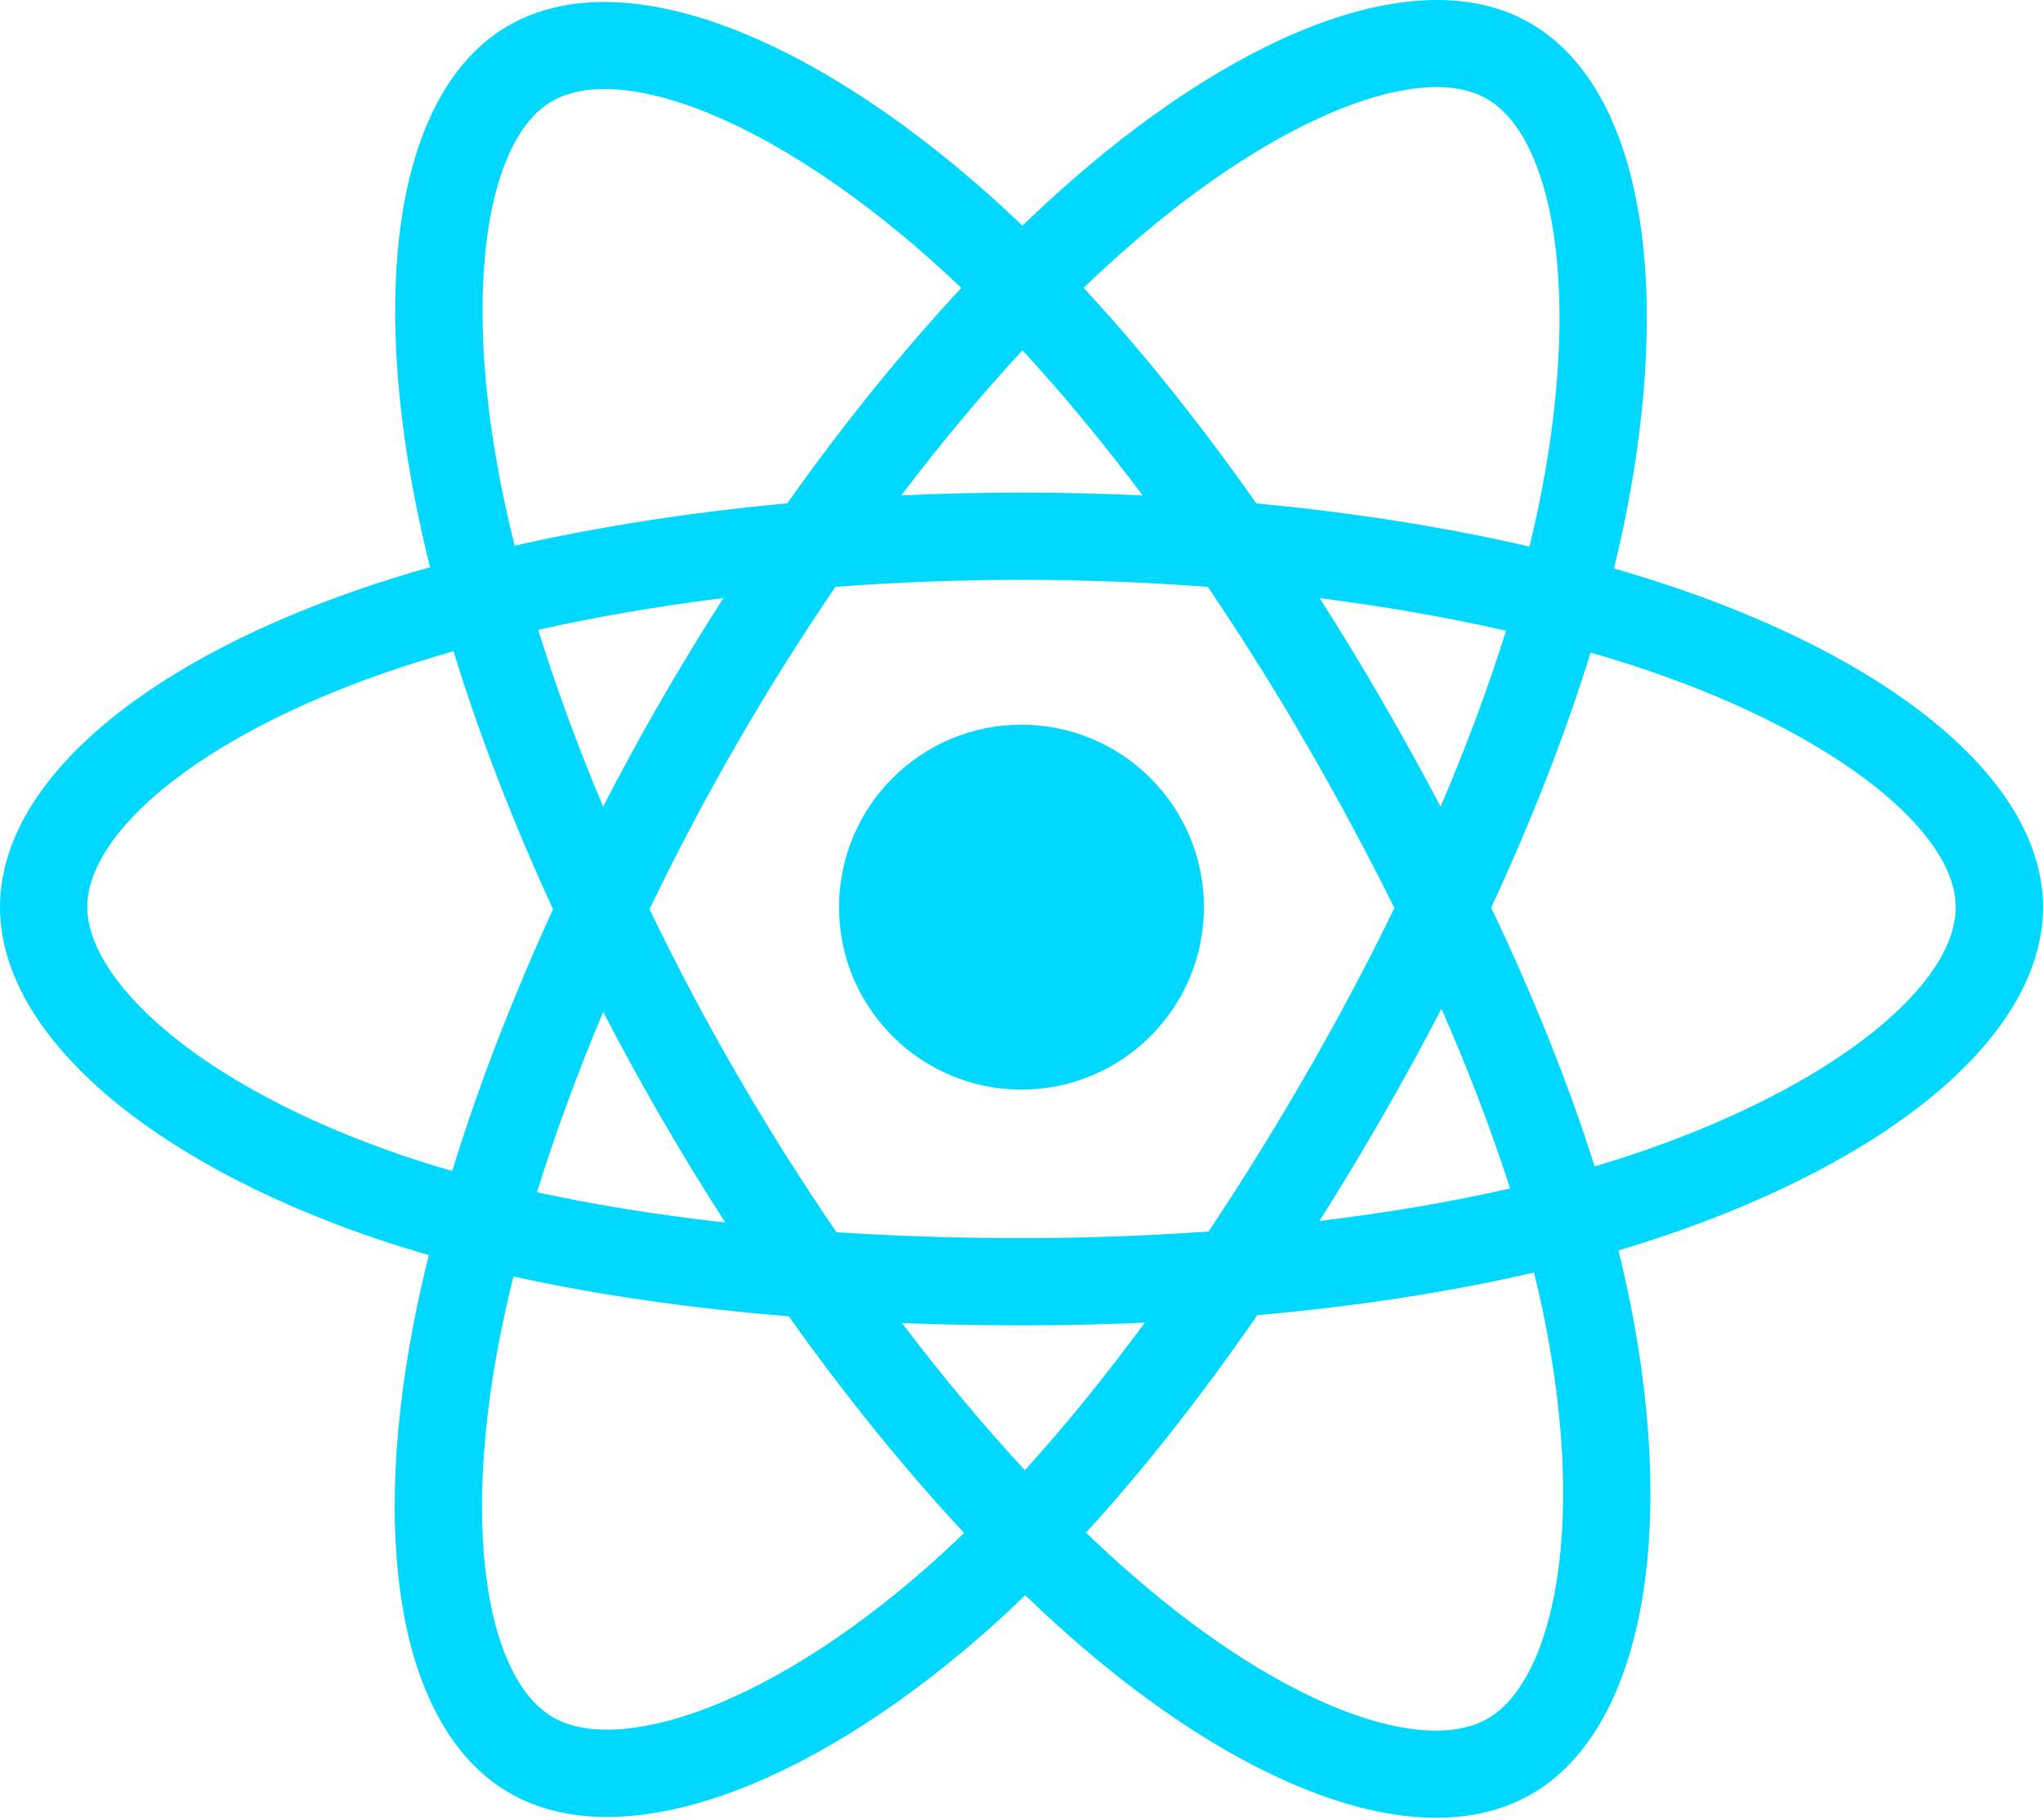
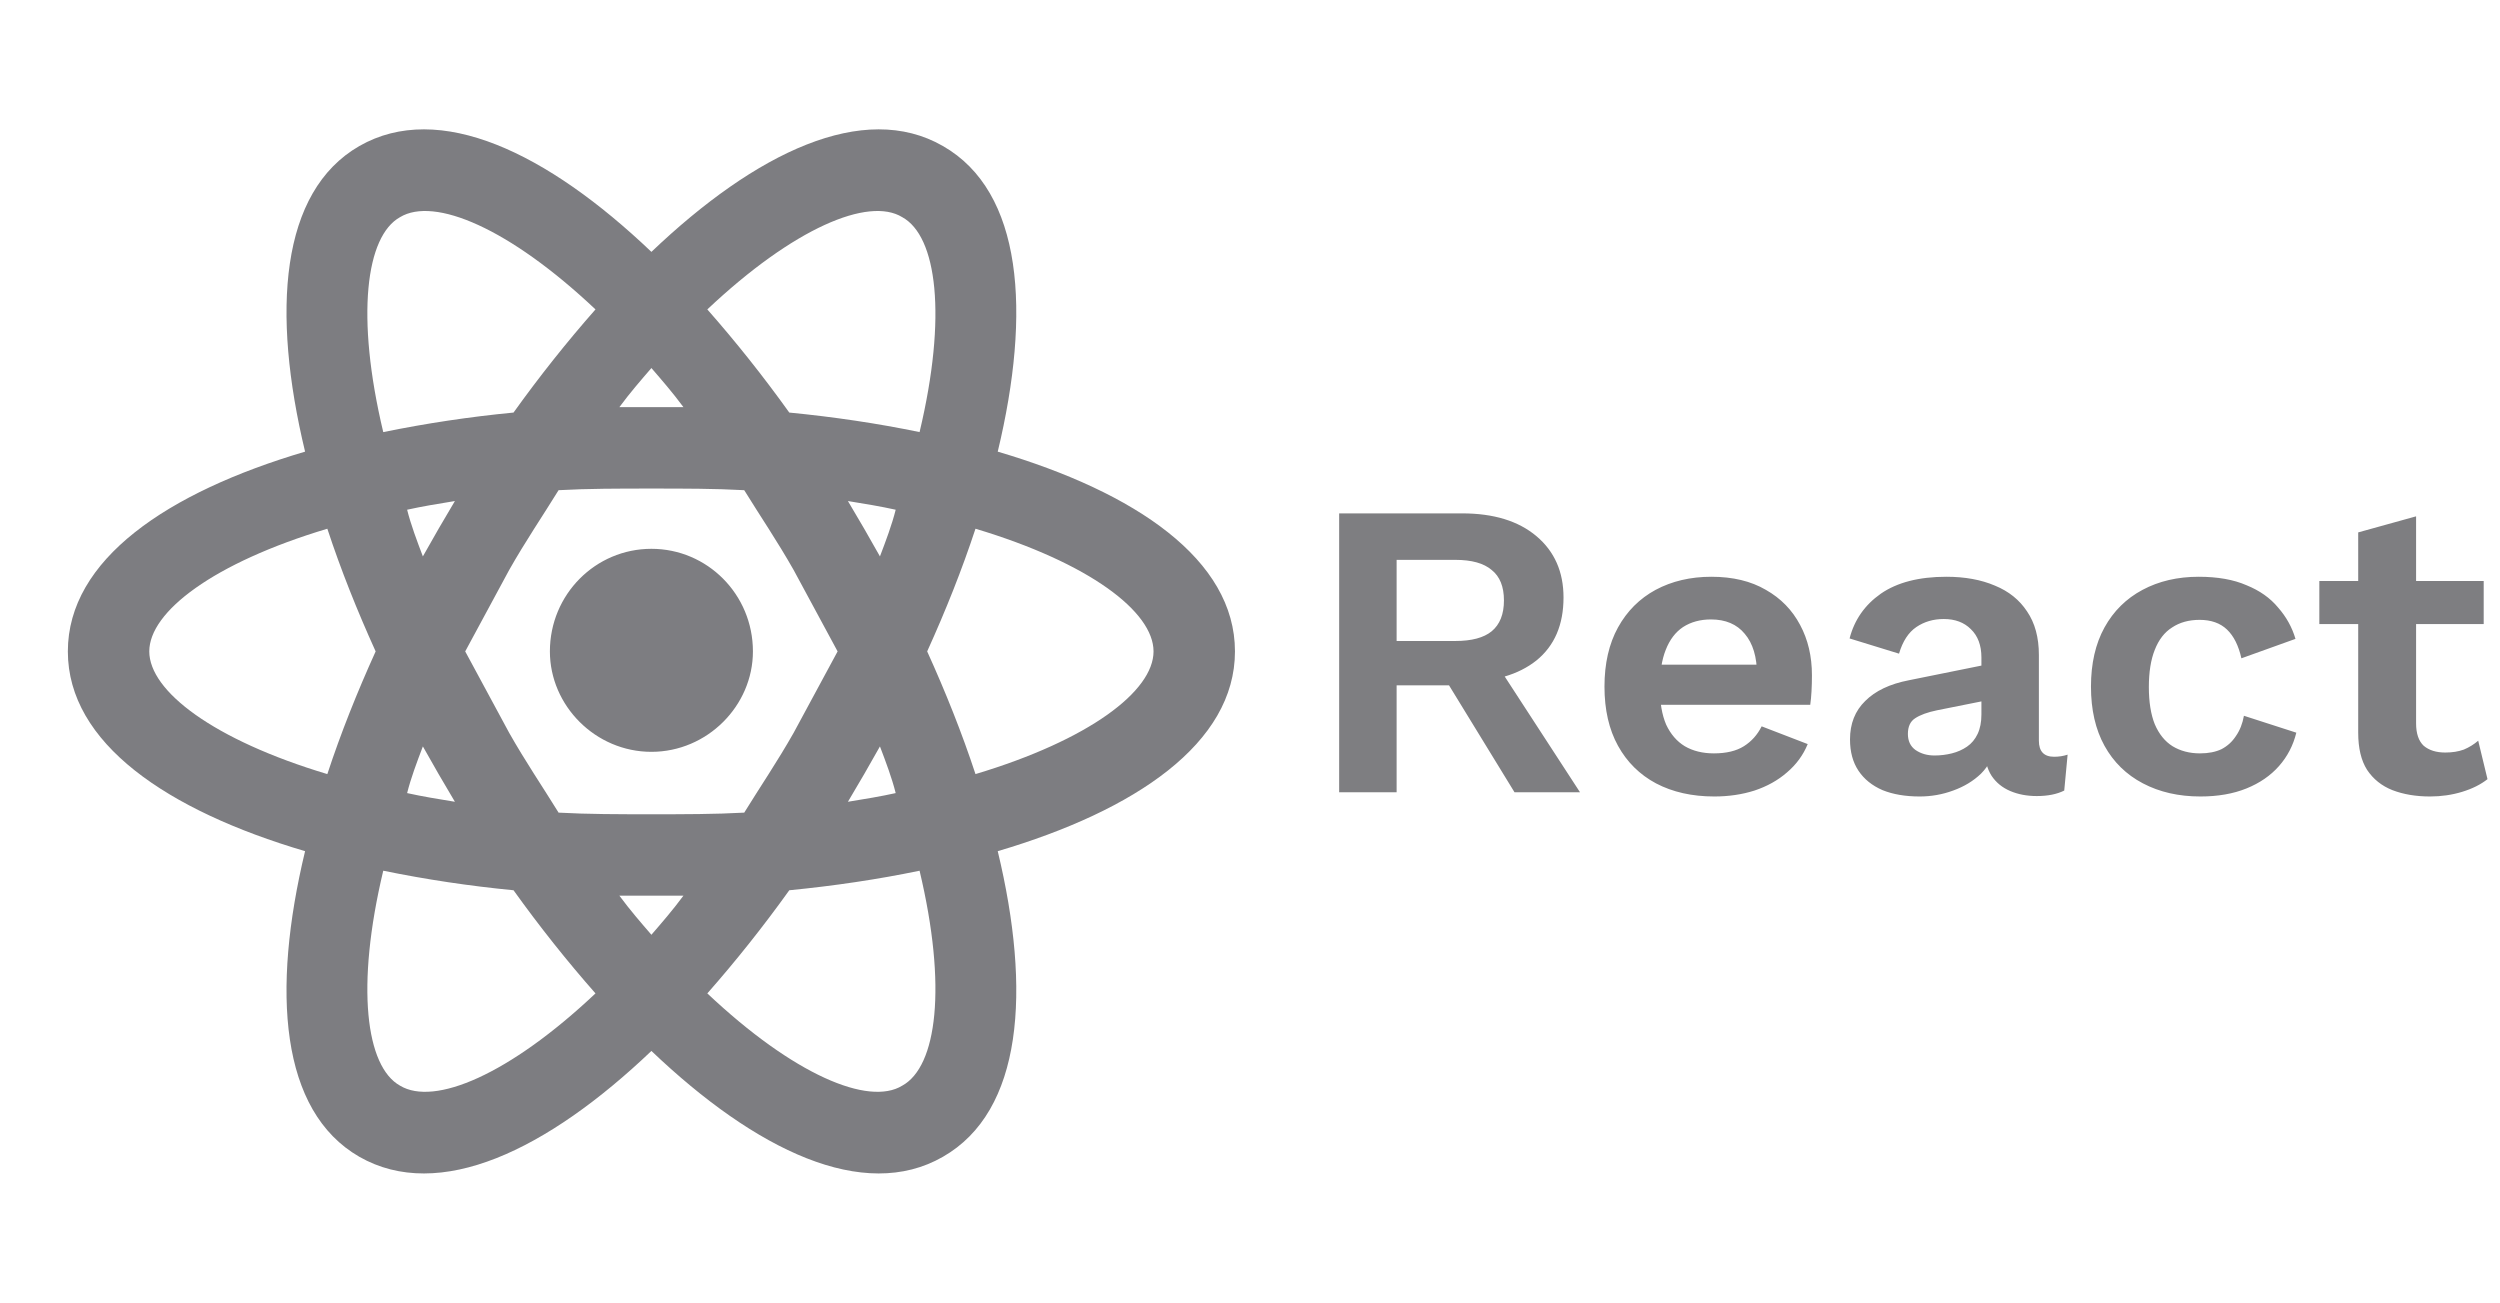
- <svg xmlns="http://www.w3.org/2000/svg" aria-hidden="true" role="img" class="iconify iconify--logos" width="35.93" height="32" preserveAspectRatio="xMidYMid meet" viewBox="0 0 256 228">
-   <path fill="#00D8FF" d="M210.483 73.824a171.49 171.49 0 0 0-8.24-2.597c.465-1.9.893-3.777 1.273-5.621c6.238-30.281 2.16-54.676-11.769-62.708c-13.355-7.7-35.196.329-57.254 19.526a171.23 171.23 0 0 0-6.375 5.848a155.866 155.866 0 0 0-4.241-3.917C100.759 3.829 77.587-4.822 63.673 3.233C50.33 10.957 46.379 33.89 51.995 62.588a170.974 170.974 0 0 0 1.892 8.48c-3.28.932-6.445 1.924-9.474 2.98C17.309 83.498 0 98.307 0 113.668c0 15.865 18.582 31.778 46.812 41.427a145.52 145.52 0 0 0 6.921 2.165a167.467 167.467 0 0 0-2.01 9.138c-5.354 28.2-1.173 50.591 12.134 58.266c13.744 7.926 36.812-.22 59.273-19.855a145.567 145.567 0 0 0 5.342-4.923a168.064 168.064 0 0 0 6.92 6.314c21.758 18.722 43.246 26.282 56.54 18.586c13.731-7.949 18.194-32.003 12.4-61.268a145.016 145.016 0 0 0-1.535-6.842c1.62-.48 3.21-.974 4.76-1.488c29.348-9.723 48.443-25.443 48.443-41.52c0-15.417-17.868-30.326-45.517-39.844Zm-6.365 70.984c-1.4.463-2.836.91-4.3 1.345c-3.24-10.257-7.612-21.163-12.963-32.432c5.106-11 9.31-21.767 12.459-31.957c2.619.758 5.16 1.557 7.61 2.4c23.69 8.156 38.14 20.213 38.14 29.504c0 9.896-15.606 22.743-40.946 31.14Zm-10.514 20.834c2.562 12.94 2.927 24.64 1.23 33.787c-1.524 8.219-4.59 13.698-8.382 15.893c-8.067 4.67-25.32-1.4-43.927-17.412a156.726 156.726 0 0 1-6.437-5.87c7.214-7.889 14.423-17.06 21.459-27.246c12.376-1.098 24.068-2.894 34.671-5.345a134.17 134.17 0 0 1 1.386 6.193ZM87.276 214.515c-7.882 2.783-14.16 2.863-17.955.675c-8.075-4.657-11.432-22.636-6.853-46.752a156.923 156.923 0 0 1 1.869-8.499c10.486 2.32 22.093 3.988 34.498 4.994c7.084 9.967 14.501 19.128 21.976 27.15a134.668 134.668 0 0 1-4.877 4.492c-9.933 8.682-19.886 14.842-28.658 17.94ZM50.35 144.747c-12.483-4.267-22.792-9.812-29.858-15.863c-6.35-5.437-9.555-10.836-9.555-15.216c0-9.322 13.897-21.212 37.076-29.293c2.813-.98 5.757-1.905 8.812-2.773c3.204 10.42 7.406 21.315 12.477 32.332c-5.137 11.18-9.399 22.249-12.634 32.792a134.718 134.718 0 0 1-6.318-1.979Zm12.378-84.26c-4.811-24.587-1.616-43.134 6.425-47.789c8.564-4.958 27.502 2.111 47.463 19.835a144.318 144.318 0 0 1 3.841 3.545c-7.438 7.987-14.787 17.08-21.808 26.988c-12.04 1.116-23.565 2.908-34.161 5.309a160.342 160.342 0 0 1-1.76-7.887Zm110.427 27.268a347.8 347.8 0 0 0-7.785-12.803c8.168 1.033 15.994 2.404 23.343 4.08c-2.206 7.072-4.956 14.465-8.193 22.045a381.151 381.151 0 0 0-7.365-13.322Zm-45.032-43.861c5.044 5.465 10.096 11.566 15.065 18.186a322.04 322.04 0 0 0-30.257-.006c4.974-6.559 10.069-12.652 15.192-18.18ZM82.802 87.83a323.167 323.167 0 0 0-7.227 13.238c-3.184-7.553-5.909-14.98-8.134-22.152c7.304-1.634 15.093-2.97 23.209-3.984a321.524 321.524 0 0 0-7.848 12.897Zm8.081 65.352c-8.385-.936-16.291-2.203-23.593-3.793c2.26-7.3 5.045-14.885 8.298-22.6a321.187 321.187 0 0 0 7.257 13.246c2.594 4.48 5.28 8.868 8.038 13.147Zm37.542 31.03c-5.184-5.592-10.354-11.779-15.403-18.433c4.902.192 9.899.29 14.978.29c5.218 0 10.376-.117 15.453-.343c-4.985 6.774-10.018 12.97-15.028 18.486Zm52.198-57.817c3.422 7.8 6.306 15.345 8.596 22.52c-7.422 1.694-15.436 3.058-23.88 4.071a382.417 382.417 0 0 0 7.859-13.026a347.403 347.403 0 0 0 7.425-13.565Zm-16.898 8.101a358.557 358.557 0 0 1-12.281 19.815a329.4 329.4 0 0 1-23.444.823c-7.967 0-15.716-.248-23.178-.732a310.202 310.202 0 0 1-12.513-19.846h.001a307.41 307.41 0 0 1-10.923-20.627a310.278 310.278 0 0 1 10.89-20.637l-.001.001a307.318 307.318 0 0 1 12.413-19.761c7.613-.576 15.42-.876 23.31-.876H128c7.926 0 15.743.303 23.354.883a329.357 329.357 0 0 1 12.335 19.695a358.489 358.489 0 0 1 11.036 20.54a329.472 329.472 0 0 1-11 20.722Zm22.56-122.124c8.572 4.944 11.906 24.881 6.52 51.026c-.344 1.668-.73 3.367-1.15 5.09c-10.622-2.452-22.155-4.275-34.23-5.408c-7.034-10.017-14.323-19.124-21.64-27.008a160.789 160.789 0 0 1 5.888-5.4c18.9-16.447 36.564-22.941 44.612-18.3ZM128 90.808c12.625 0 22.86 10.235 22.86 22.86s-10.235 22.86-22.86 22.86s-22.86-10.235-22.86-22.86s10.235-22.86 22.86-22.86Z" />
+ <svg xmlns="http://www.w3.org/2000/svg" width="284" height="148" viewBox="0 0 284 148" fill="none">
+   <path d="M166.096 58.32C169.68 58.32 172.496 59.184 174.544 60.912C176.592 62.64 177.616 64.96 177.616 67.872C177.616 70.976 176.592 73.36 174.544 75.024C172.496 76.656 169.696 77.472 166.144 77.472L165.472 77.856H158.656V90H152.128V58.32H166.096ZM165.328 72.816C167.184 72.816 168.56 72.448 169.456 71.712C170.384 70.944 170.848 69.776 170.848 68.208C170.848 66.64 170.384 65.488 169.456 64.752C168.56 63.984 167.184 63.6 165.328 63.6H158.656V72.816H165.328ZM169.216 74.208L179.488 90H172.048L163.552 76.128L169.216 74.208ZM194.748 90.48C192.22 90.48 190.012 89.984 188.124 88.992C186.268 88 184.828 86.576 183.804 84.72C182.78 82.864 182.268 80.624 182.268 78C182.268 75.376 182.78 73.136 183.804 71.28C184.828 69.424 186.252 68 188.076 67.008C189.932 66.016 192.044 65.52 194.412 65.52C196.844 65.52 198.908 66.016 200.604 67.008C202.3 67.968 203.596 69.296 204.492 70.992C205.388 72.656 205.836 74.56 205.836 76.704C205.836 77.344 205.82 77.952 205.788 78.528C205.756 79.104 205.708 79.616 205.644 80.064H186.492V75.504H202.764L199.596 76.656C199.596 74.64 199.132 73.088 198.204 72C197.308 70.912 196.028 70.368 194.364 70.368C193.148 70.368 192.092 70.656 191.196 71.232C190.332 71.808 189.676 72.672 189.228 73.824C188.78 74.944 188.556 76.368 188.556 78.096C188.556 79.792 188.796 81.2 189.276 82.32C189.788 83.408 190.492 84.224 191.388 84.768C192.316 85.312 193.42 85.584 194.7 85.584C196.108 85.584 197.244 85.312 198.108 84.768C198.972 84.224 199.644 83.472 200.124 82.512L205.356 84.528C204.844 85.776 204.06 86.848 203.004 87.744C201.98 88.64 200.748 89.328 199.308 89.808C197.9 90.256 196.38 90.48 194.748 90.48ZM225.089 74.688C225.089 73.312 224.689 72.24 223.889 71.472C223.121 70.704 222.097 70.32 220.817 70.32C219.633 70.32 218.593 70.624 217.697 71.232C216.801 71.84 216.145 72.848 215.729 74.256L210.113 72.528C210.657 70.416 211.841 68.72 213.665 67.44C215.521 66.16 218.001 65.52 221.105 65.52C223.217 65.52 225.057 65.856 226.625 66.528C228.193 67.168 229.409 68.144 230.273 69.456C231.169 70.768 231.617 72.416 231.617 74.4V84.144C231.617 85.36 232.193 85.968 233.345 85.968C233.889 85.968 234.401 85.888 234.881 85.728L234.497 89.808C233.665 90.224 232.625 90.432 231.377 90.432C230.257 90.432 229.249 90.24 228.353 89.856C227.457 89.472 226.753 88.896 226.241 88.128C225.729 87.328 225.473 86.336 225.473 85.152V84.96L226.625 84.768C226.433 85.984 225.905 87.024 225.041 87.888C224.177 88.72 223.121 89.36 221.873 89.808C220.657 90.256 219.393 90.48 218.081 90.48C216.449 90.48 215.041 90.24 213.857 89.76C212.673 89.248 211.761 88.512 211.121 87.552C210.481 86.592 210.161 85.408 210.161 84C210.161 82.208 210.737 80.752 211.889 79.632C213.041 78.48 214.689 77.696 216.833 77.28L225.857 75.456L225.809 79.536L220.049 80.688C218.961 80.912 218.129 81.216 217.553 81.6C217.009 81.952 216.737 82.544 216.737 83.376C216.737 84.176 217.025 84.784 217.601 85.2C218.209 85.616 218.929 85.824 219.761 85.824C220.433 85.824 221.089 85.744 221.729 85.584C222.369 85.424 222.945 85.168 223.457 84.816C223.969 84.464 224.369 83.984 224.657 83.376C224.945 82.768 225.089 82.032 225.089 81.168V74.688ZM249.774 65.52C251.918 65.52 253.726 65.84 255.198 66.48C256.702 67.088 257.902 67.936 258.798 69.024C259.726 70.08 260.382 71.264 260.766 72.576L254.622 74.784C254.302 73.344 253.758 72.256 252.99 71.52C252.222 70.784 251.182 70.416 249.87 70.416C248.654 70.416 247.614 70.704 246.75 71.28C245.886 71.824 245.23 72.672 244.782 73.824C244.334 74.944 244.11 76.352 244.11 78.048C244.11 79.744 244.334 81.152 244.782 82.272C245.262 83.392 245.934 84.224 246.798 84.768C247.694 85.312 248.734 85.584 249.918 85.584C250.878 85.584 251.694 85.424 252.366 85.104C253.038 84.752 253.582 84.256 253.998 83.616C254.446 82.976 254.75 82.208 254.91 81.312L260.862 83.232C260.51 84.672 259.854 85.936 258.894 87.024C257.934 88.112 256.702 88.96 255.198 89.568C253.694 90.176 251.95 90.48 249.966 90.48C247.502 90.48 245.326 89.984 243.438 88.992C241.55 88 240.094 86.576 239.07 84.72C238.046 82.864 237.534 80.624 237.534 78C237.534 75.376 238.046 73.136 239.07 71.28C240.094 69.424 241.534 68 243.39 67.008C245.246 66.016 247.374 65.52 249.774 65.52ZM274.468 58.656V82.176C274.468 83.328 274.756 84.176 275.332 84.72C275.94 85.232 276.756 85.488 277.78 85.488C278.58 85.488 279.284 85.376 279.892 85.152C280.5 84.896 281.044 84.56 281.524 84.144L282.58 88.512C281.812 89.12 280.852 89.6 279.7 89.952C278.548 90.304 277.332 90.48 276.052 90.48C274.452 90.48 273.028 90.24 271.78 89.76C270.564 89.28 269.604 88.512 268.9 87.456C268.228 86.4 267.892 84.992 267.892 83.232V60.48L274.468 58.656ZM282.148 66V70.896H263.476V66H282.148Z" fill="#7E7E81" />
+   <path d="M74 62.345C80.352 62.345 85.532 67.525 85.532 74C85.532 80.167 80.352 85.408 74 85.408C67.648 85.408 62.468 80.167 62.468 74C62.468 67.525 67.648 62.345 74 62.345ZM45.448 123.333C49.333 125.677 57.843 122.1 67.648 112.85C64.442 109.212 61.297 105.265 58.337 101.133C53.368 100.654 48.427 99.913 43.537 98.913C40.392 112.11 41.563 121.175 45.448 123.333ZM49.827 87.937L48.038 84.792C47.36 86.58 46.682 88.368 46.25 90.095C47.915 90.465 49.765 90.773 51.677 91.082L49.827 87.937ZM90.157 83.25L95.152 74L90.157 64.75C88.307 61.482 86.333 58.583 84.545 55.685C81.215 55.5 77.7 55.5 74 55.5C70.3 55.5 66.785 55.5 63.455 55.685C61.667 58.583 59.693 61.482 57.843 64.75L52.848 74L57.843 83.25C59.693 86.518 61.667 89.417 63.455 92.315C66.785 92.5 70.3 92.5 74 92.5C77.7 92.5 81.215 92.5 84.545 92.315C86.333 89.417 88.307 86.518 90.157 83.25ZM74 41.81C72.828 43.167 71.595 44.585 70.362 46.25H77.638C76.405 44.585 75.172 43.167 74 41.81ZM74 106.19C75.172 104.833 76.405 103.415 77.638 101.75H70.362C71.595 103.415 72.828 104.833 74 106.19ZM102.49 24.667C98.667 22.323 90.157 25.9 80.352 35.15C83.558 38.788 86.703 42.735 89.663 46.867C94.72 47.36 99.715 48.1 104.463 49.087C107.608 35.89 106.437 26.825 102.49 24.667ZM98.173 60.063L99.962 63.208C100.64 61.42 101.318 59.632 101.75 57.905C100.085 57.535 98.235 57.227 96.323 56.918L98.173 60.063ZM107.115 16.588C116.18 21.768 117.167 35.397 113.343 51.307C129.007 55.932 140.292 63.578 140.292 74C140.292 84.422 129.007 92.068 113.343 96.693C117.167 112.603 116.18 126.232 107.115 131.412C98.112 136.592 85.84 130.672 74 119.387C62.16 130.672 49.888 136.592 40.823 131.412C31.82 126.232 30.833 112.603 34.657 96.693C18.993 92.068 7.708 84.422 7.708 74C7.708 63.578 18.993 55.932 34.657 51.307C30.833 35.397 31.82 21.768 40.823 16.588C49.888 11.408 62.16 17.328 74 28.613C85.84 17.328 98.112 11.408 107.115 16.588ZM105.327 74C107.423 78.625 109.273 83.25 110.815 87.937C123.765 84.052 131.042 78.502 131.042 74C131.042 69.498 123.765 63.948 110.815 60.063C109.273 64.75 107.423 69.375 105.327 74ZM42.673 74C40.577 69.375 38.727 64.75 37.185 60.063C24.235 63.948 16.958 69.498 16.958 74C16.958 78.502 24.235 84.052 37.185 87.937C38.727 83.25 40.577 78.625 42.673 74ZM98.173 87.937L96.323 91.082C98.235 90.773 100.085 90.465 101.75 90.095C101.318 88.368 100.64 86.58 99.962 84.792L98.173 87.937ZM80.352 112.85C90.157 122.1 98.667 125.677 102.49 123.333C106.437 121.175 107.608 112.11 104.463 98.913C99.715 99.9 94.72 100.64 89.663 101.133C86.703 105.265 83.558 109.212 80.352 112.85ZM49.827 60.063L51.677 56.918C49.765 57.227 47.915 57.535 46.25 57.905C46.682 59.632 47.36 61.42 48.038 63.208L49.827 60.063ZM67.648 35.15C57.843 25.9 49.333 22.323 45.448 24.667C41.563 26.825 40.392 35.89 43.537 49.087C48.427 48.087 53.368 47.346 58.337 46.867C61.297 42.735 64.442 38.788 67.648 35.15Z" fill="#7D7D81" />
</svg>
